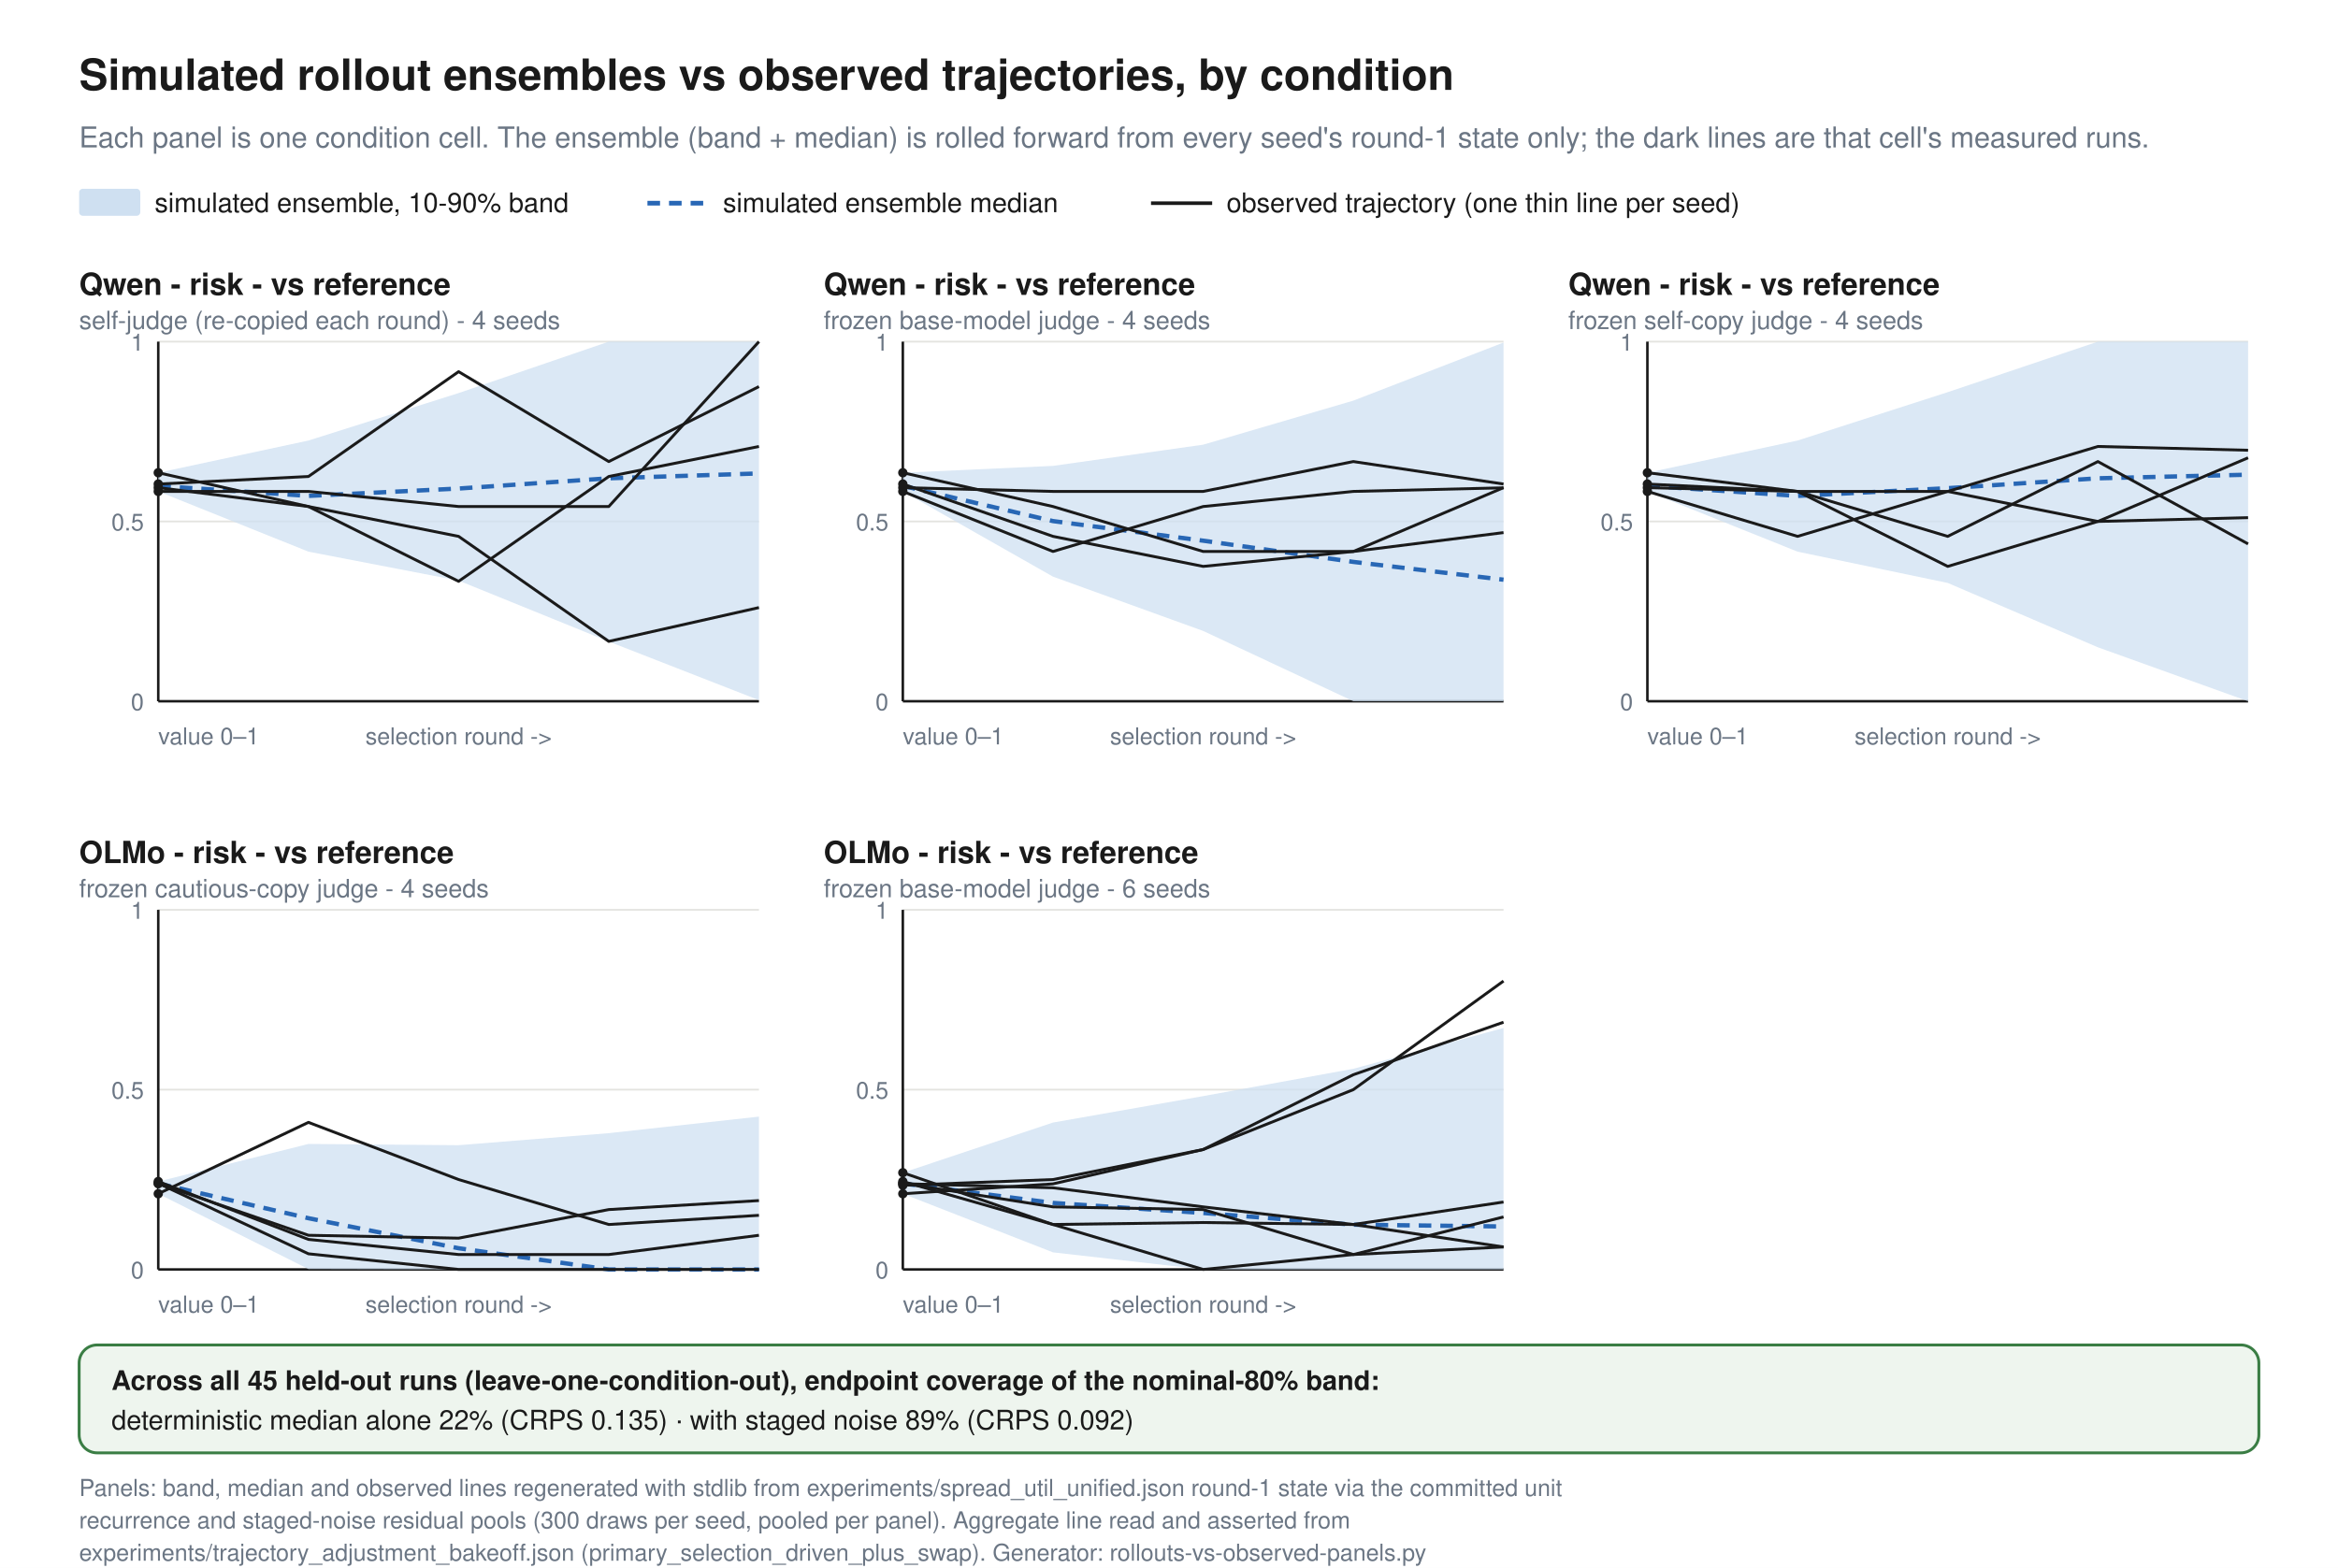
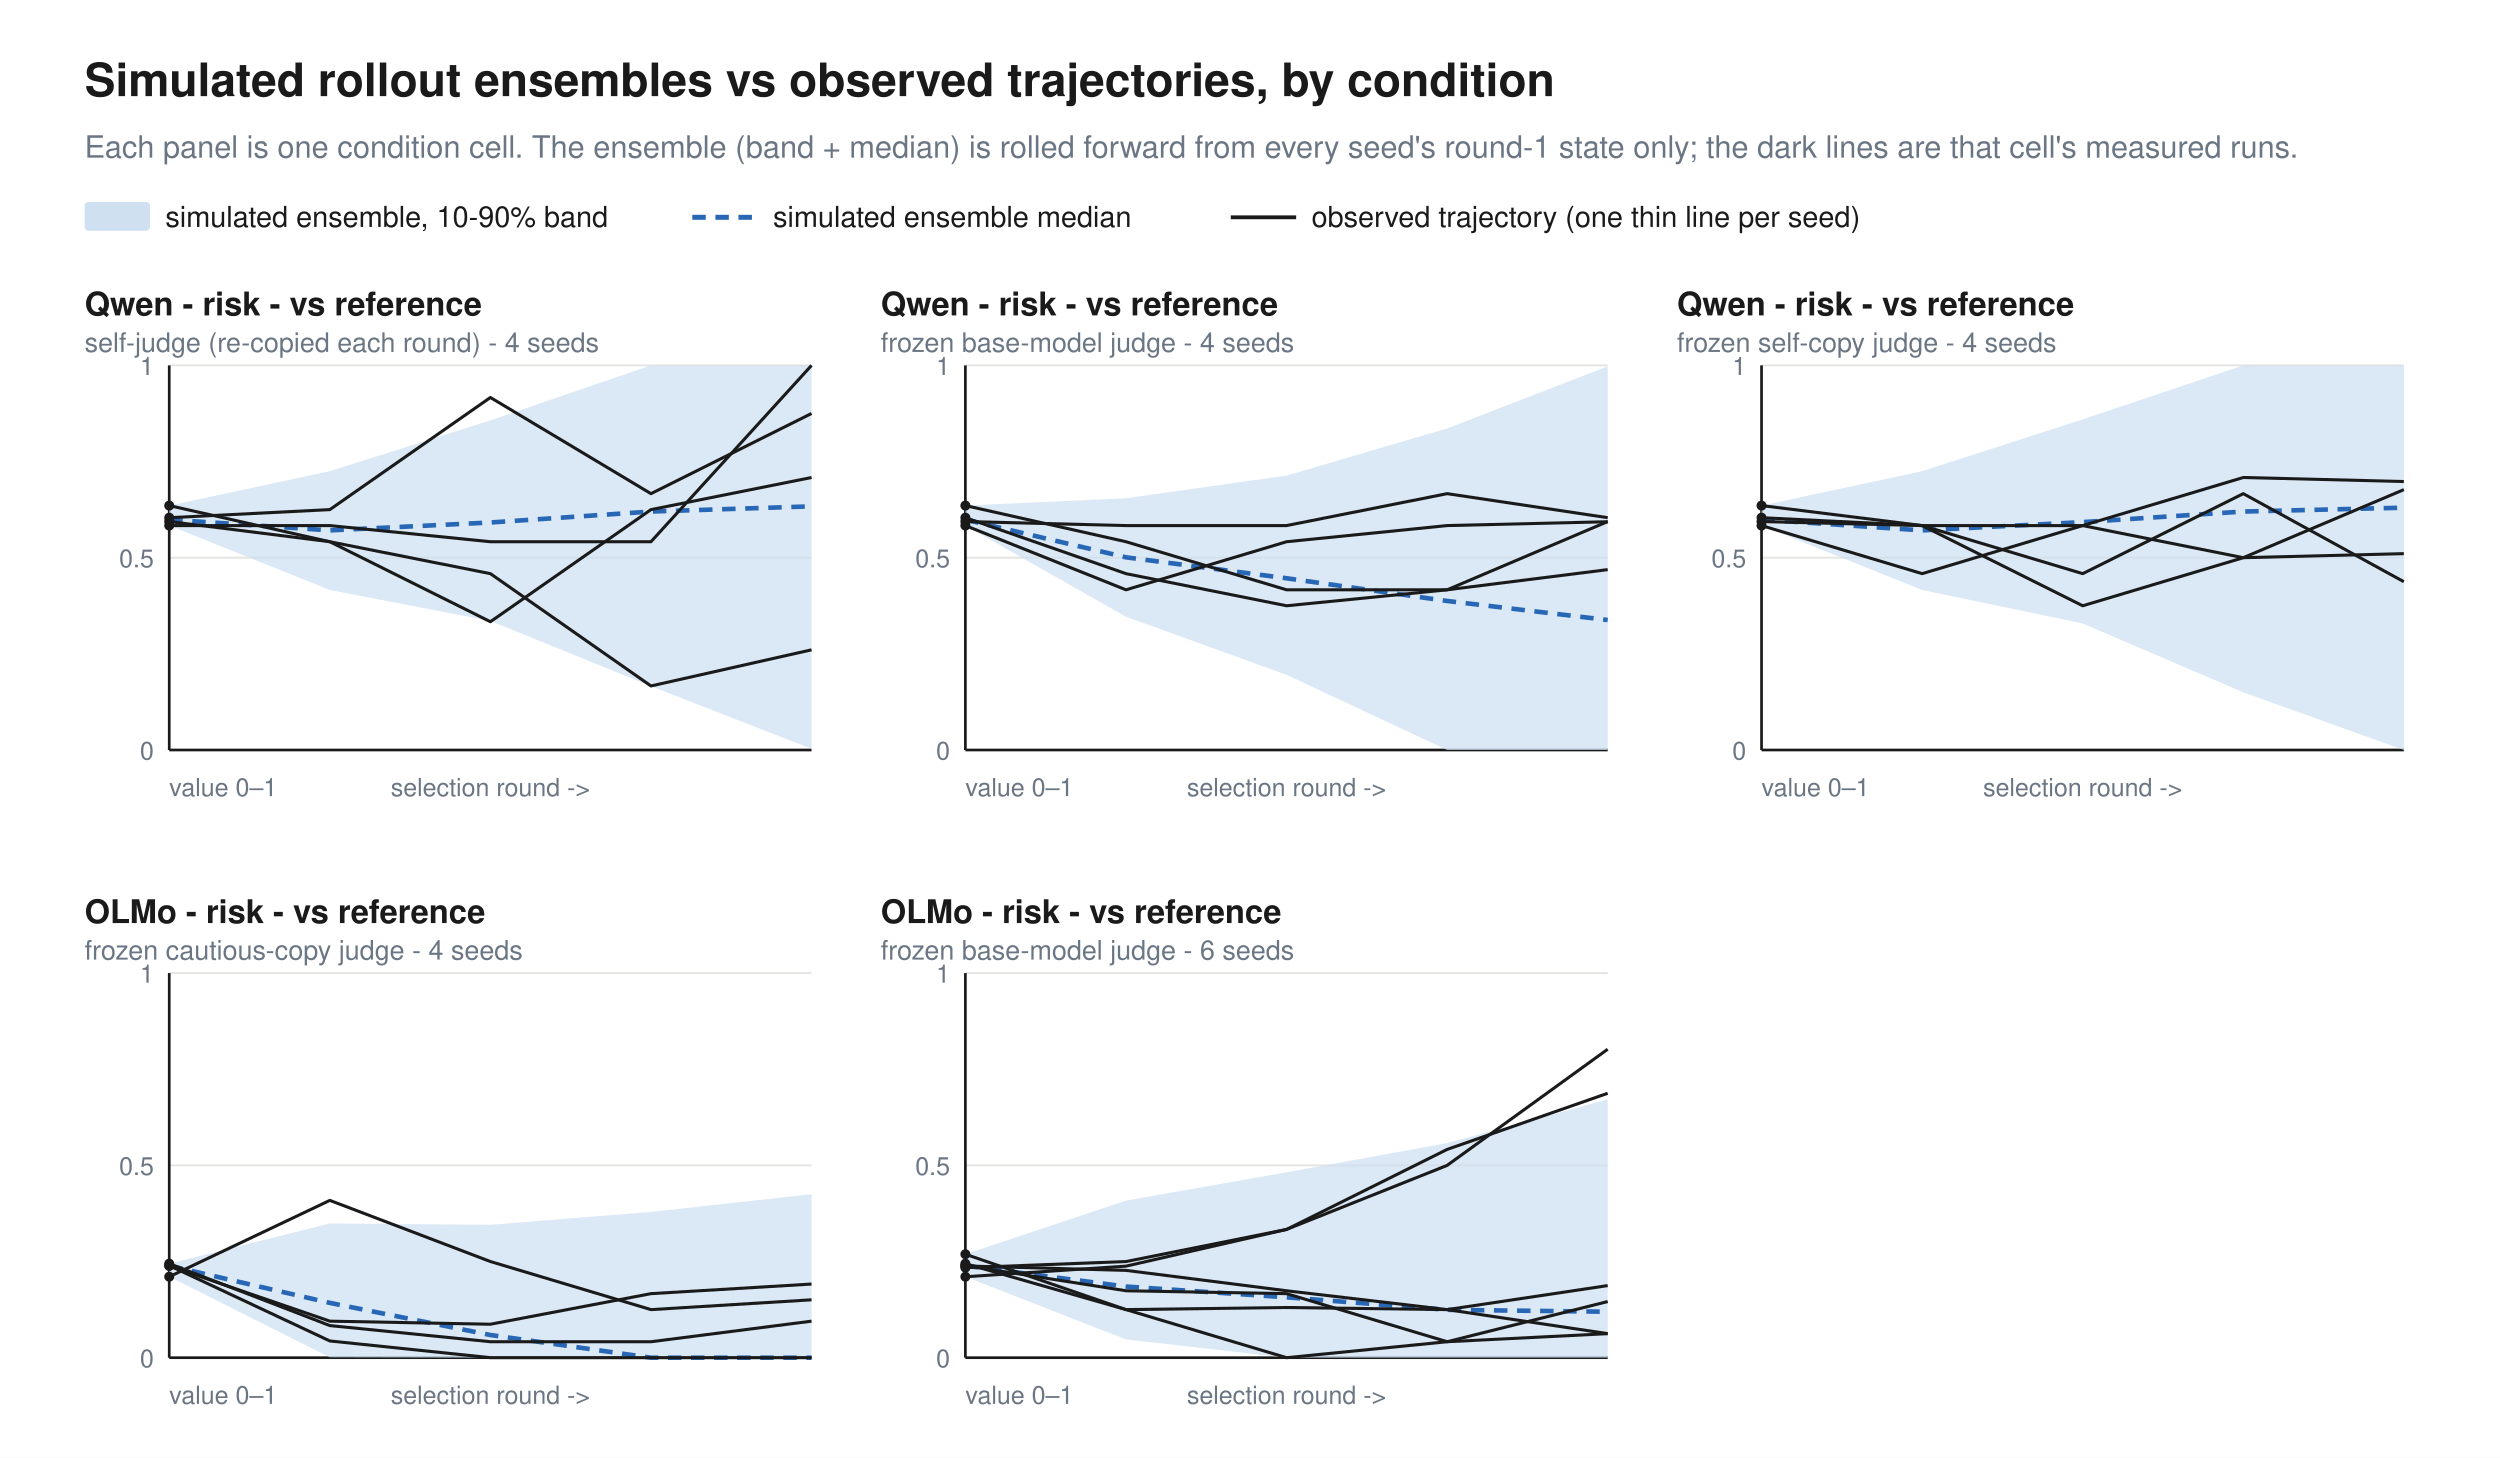
- <svg xmlns="http://www.w3.org/2000/svg" viewBox="0 0 1300 872" font-family="Helvetica, Arial, sans-serif">
-   <rect width="1300" height="872" fill="white" />
+ <svg xmlns="http://www.w3.org/2000/svg" viewBox="0 0 1300 758" font-family="Helvetica, Arial, sans-serif">
+   <rect width="1300" height="758" fill="white" />
  <text x="44.0" y="50.0" font-family="Helvetica, Arial, sans-serif" font-size="24" fill="#1a1a1a" font-weight="bold" text-anchor="start">Simulated rollout ensembles vs observed trajectories, by condition</text>
  <text x="44.0" y="82.0" font-family="Helvetica, Arial, sans-serif" font-size="16" fill="#6b7684" font-weight="normal" text-anchor="start">Each panel is one condition cell. The ensemble (band + median) is rolled forward from every seed's round-1 state only; the dark lines are that cell's measured runs.</text>
  <rect x="44.0" y="105.0" width="34.0" height="15.0" rx="2" fill="#cfe0f1" />
  <text x="86.0" y="118.0" font-family="Helvetica, Arial, sans-serif" font-size="15" fill="#1a1a1a" font-weight="normal" text-anchor="start">simulated ensemble, 10-90% band</text>
  <line x1="360.0" y1="113.0" x2="394.0" y2="113.0" stroke="#2867b5" stroke-width="2.6" stroke-dasharray="7 5" />
  <text x="402.0" y="118.0" font-family="Helvetica, Arial, sans-serif" font-size="15" fill="#1a1a1a" font-weight="normal" text-anchor="start">simulated ensemble median</text>
  <line x1="640.0" y1="113.0" x2="674.0" y2="113.0" stroke="#1a1a1a" stroke-width="2.0" />
  <text x="682.0" y="118.0" font-family="Helvetica, Arial, sans-serif" font-size="15" fill="#1a1a1a" font-weight="normal" text-anchor="start">observed trajectory (one thin line per seed)</text>
  <text x="44.0" y="164.0" font-family="Helvetica, Arial, sans-serif" font-size="17" fill="#1a1a1a" font-weight="bold" text-anchor="start">Qwen - risk - vs reference</text>
  <text x="44.0" y="183.0" font-family="Helvetica, Arial, sans-serif" font-size="14" fill="#6b7684" font-weight="normal" text-anchor="start">self-judge (re-copied each round) - 4 seeds</text>
  <line x1="88.0" y1="390.0" x2="422.0" y2="390.0" stroke="#1a1a1a" stroke-width="1.4" />
  <text x="80.0" y="395.0" font-family="Helvetica, Arial, sans-serif" font-size="13" fill="#6b7684" font-weight="normal" text-anchor="end">0</text>
  <line x1="88.0" y1="290.0" x2="422.0" y2="290.0" stroke="#e4e4e0" stroke-width="1.0" />
  <text x="80.0" y="295.0" font-family="Helvetica, Arial, sans-serif" font-size="13" fill="#6b7684" font-weight="normal" text-anchor="end">0.5</text>
  <line x1="88.0" y1="190.0" x2="422.0" y2="190.0" stroke="#e4e4e0" stroke-width="1.0" />
  <text x="80.0" y="195.0" font-family="Helvetica, Arial, sans-serif" font-size="13" fill="#6b7684" font-weight="normal" text-anchor="end">1</text>
  <line x1="88.0" y1="190.0" x2="88.0" y2="390.0" stroke="#1a1a1a" stroke-width="1.4" />
  <polygon points="88.0,262.9 171.5,245.0 255.0,218.6 338.5,190.0 422.0,190.0 422.0,389.4 338.5,356.8 255.0,322.9 171.5,306.8 88.0,273.3" fill="#cfe0f1" fill-opacity="0.75" stroke="none" />
  <polyline points="88.0,270.2 171.5,275.8 255.0,271.7 338.5,266.0 422.0,263.3" fill="none" stroke="#2867b5" stroke-width="2.4" stroke-dasharray="7 5" stroke-linejoin="round" />
  <polyline points="88.0,271.2 171.5,281.7 255.0,298.3 338.5,356.7 422.0,337.9" fill="none" stroke="#1a1a1a" stroke-width="1.6" stroke-linejoin="round" />
  <circle cx="88.0" cy="271.2" r="2.6" fill="#1a1a1a" />
  <polyline points="88.0,262.9 171.5,281.7 255.0,323.3 338.5,265.0 422.0,248.3" fill="none" stroke="#1a1a1a" stroke-width="1.6" stroke-linejoin="round" />
  <circle cx="88.0" cy="262.9" r="2.6" fill="#1a1a1a" />
  <polyline points="88.0,269.2 171.5,265.0 255.0,206.7 338.5,256.7 422.0,215.0" fill="none" stroke="#1a1a1a" stroke-width="1.6" stroke-linejoin="round" />
  <circle cx="88.0" cy="269.2" r="2.6" fill="#1a1a1a" />
  <polyline points="88.0,273.3 171.5,273.3 255.0,281.7 338.5,281.7 422.0,190.0" fill="none" stroke="#1a1a1a" stroke-width="1.6" stroke-linejoin="round" />
  <circle cx="88.0" cy="273.3" r="2.6" fill="#1a1a1a" />
  <text x="255.0" y="414.0" font-family="Helvetica, Arial, sans-serif" font-size="13" fill="#6b7684" font-weight="normal" text-anchor="middle">selection round -&gt;</text>
  <text x="88.0" y="414.0" font-family="Helvetica, Arial, sans-serif" font-size="13" fill="#6b7684" font-weight="normal" text-anchor="start">value 0–1</text>
  <text x="458.0" y="164.0" font-family="Helvetica, Arial, sans-serif" font-size="17" fill="#1a1a1a" font-weight="bold" text-anchor="start">Qwen - risk - vs reference</text>
  <text x="458.0" y="183.0" font-family="Helvetica, Arial, sans-serif" font-size="14" fill="#6b7684" font-weight="normal" text-anchor="start">frozen base-model judge - 4 seeds</text>
  <line x1="502.0" y1="390.0" x2="836.0" y2="390.0" stroke="#1a1a1a" stroke-width="1.4" />
  <text x="494.0" y="395.0" font-family="Helvetica, Arial, sans-serif" font-size="13" fill="#6b7684" font-weight="normal" text-anchor="end">0</text>
  <line x1="502.0" y1="290.0" x2="836.0" y2="290.0" stroke="#e4e4e0" stroke-width="1.0" />
  <text x="494.0" y="295.0" font-family="Helvetica, Arial, sans-serif" font-size="13" fill="#6b7684" font-weight="normal" text-anchor="end">0.5</text>
  <line x1="502.0" y1="190.0" x2="836.0" y2="190.0" stroke="#e4e4e0" stroke-width="1.0" />
  <text x="494.0" y="195.0" font-family="Helvetica, Arial, sans-serif" font-size="13" fill="#6b7684" font-weight="normal" text-anchor="end">1</text>
  <line x1="502.0" y1="190.0" x2="502.0" y2="390.0" stroke="#1a1a1a" stroke-width="1.4" />
  <polygon points="502.0,262.9 585.5,259.1 669.0,247.3 752.5,222.8 836.0,190.5 836.0,390.0 752.5,390.0 669.0,350.9 585.5,320.7 502.0,273.3" fill="#cfe0f1" fill-opacity="0.75" stroke="none" />
  <polyline points="502.0,270.2 585.5,289.8 669.0,300.7 752.5,312.5 836.0,322.4" fill="none" stroke="#2867b5" stroke-width="2.4" stroke-dasharray="7 5" stroke-linejoin="round" />
  <polyline points="502.0,271.2 585.5,273.3 669.0,273.3 752.5,256.7 836.0,269.2" fill="none" stroke="#1a1a1a" stroke-width="1.6" stroke-linejoin="round" />
  <circle cx="502.0" cy="271.2" r="2.6" fill="#1a1a1a" />
  <polyline points="502.0,262.9 585.5,281.7 669.0,306.7 752.5,306.7 836.0,296.2" fill="none" stroke="#1a1a1a" stroke-width="1.6" stroke-linejoin="round" />
  <circle cx="502.0" cy="262.9" r="2.6" fill="#1a1a1a" />
  <polyline points="502.0,269.2 585.5,298.3 669.0,315.0 752.5,306.7 836.0,271.2" fill="none" stroke="#1a1a1a" stroke-width="1.6" stroke-linejoin="round" />
  <circle cx="502.0" cy="269.2" r="2.6" fill="#1a1a1a" />
  <polyline points="502.0,273.3 585.5,306.7 669.0,281.7 752.5,273.3 836.0,271.3" fill="none" stroke="#1a1a1a" stroke-width="1.6" stroke-linejoin="round" />
  <circle cx="502.0" cy="273.3" r="2.6" fill="#1a1a1a" />
  <text x="669.0" y="414.0" font-family="Helvetica, Arial, sans-serif" font-size="13" fill="#6b7684" font-weight="normal" text-anchor="middle">selection round -&gt;</text>
  <text x="502.0" y="414.0" font-family="Helvetica, Arial, sans-serif" font-size="13" fill="#6b7684" font-weight="normal" text-anchor="start">value 0–1</text>
  <text x="872.0" y="164.0" font-family="Helvetica, Arial, sans-serif" font-size="17" fill="#1a1a1a" font-weight="bold" text-anchor="start">Qwen - risk - vs reference</text>
  <text x="872.0" y="183.0" font-family="Helvetica, Arial, sans-serif" font-size="14" fill="#6b7684" font-weight="normal" text-anchor="start">frozen self-copy judge - 4 seeds</text>
  <line x1="916.0" y1="390.0" x2="1250.0" y2="390.0" stroke="#1a1a1a" stroke-width="1.4" />
  <text x="908.0" y="395.0" font-family="Helvetica, Arial, sans-serif" font-size="13" fill="#6b7684" font-weight="normal" text-anchor="end">0</text>
  <line x1="916.0" y1="290.0" x2="1250.0" y2="290.0" stroke="#e4e4e0" stroke-width="1.0" />
  <text x="908.0" y="295.0" font-family="Helvetica, Arial, sans-serif" font-size="13" fill="#6b7684" font-weight="normal" text-anchor="end">0.5</text>
  <line x1="916.0" y1="190.0" x2="1250.0" y2="190.0" stroke="#e4e4e0" stroke-width="1.0" />
  <text x="908.0" y="195.0" font-family="Helvetica, Arial, sans-serif" font-size="13" fill="#6b7684" font-weight="normal" text-anchor="end">1</text>
  <line x1="916.0" y1="190.0" x2="916.0" y2="390.0" stroke="#1a1a1a" stroke-width="1.4" />
  <polygon points="916.0,262.9 999.5,245.0 1083.0,218.1 1166.5,190.0 1250.0,190.0 1250.0,390.0 1166.5,360.0 1083.0,324.2 999.5,306.8 916.0,273.3" fill="#cfe0f1" fill-opacity="0.75" stroke="none" />
  <polyline points="916.0,270.2 999.5,275.8 1083.0,271.5 1166.5,266.0 1250.0,264.0" fill="none" stroke="#2867b5" stroke-width="2.4" stroke-dasharray="7 5" stroke-linejoin="round" />
  <polyline points="916.0,271.2 999.5,273.3 1083.0,298.3 1166.5,256.7 1250.0,302.5" fill="none" stroke="#1a1a1a" stroke-width="1.6" stroke-linejoin="round" />
  <circle cx="916.0" cy="271.2" r="2.6" fill="#1a1a1a" />
  <polyline points="916.0,262.9 999.5,273.3 1083.0,315.0 1166.5,290.0 1250.0,254.6" fill="none" stroke="#1a1a1a" stroke-width="1.6" stroke-linejoin="round" />
  <circle cx="916.0" cy="262.9" r="2.6" fill="#1a1a1a" />
  <polyline points="916.0,269.2 999.5,273.3 1083.0,273.3 1166.5,248.3 1250.0,250.4" fill="none" stroke="#1a1a1a" stroke-width="1.6" stroke-linejoin="round" />
  <circle cx="916.0" cy="269.2" r="2.6" fill="#1a1a1a" />
  <polyline points="916.0,273.3 999.5,298.3 1083.0,273.3 1166.5,290.0 1250.0,287.9" fill="none" stroke="#1a1a1a" stroke-width="1.6" stroke-linejoin="round" />
  <circle cx="916.0" cy="273.3" r="2.6" fill="#1a1a1a" />
  <text x="1083.0" y="414.0" font-family="Helvetica, Arial, sans-serif" font-size="13" fill="#6b7684" font-weight="normal" text-anchor="middle">selection round -&gt;</text>
  <text x="916.0" y="414.0" font-family="Helvetica, Arial, sans-serif" font-size="13" fill="#6b7684" font-weight="normal" text-anchor="start">value 0–1</text>
  <text x="44.0" y="480.0" font-family="Helvetica, Arial, sans-serif" font-size="17" fill="#1a1a1a" font-weight="bold" text-anchor="start">OLMo - risk - vs reference</text>
  <text x="44.0" y="499.0" font-family="Helvetica, Arial, sans-serif" font-size="14" fill="#6b7684" font-weight="normal" text-anchor="start">frozen cautious-copy judge - 4 seeds</text>
  <line x1="88.0" y1="706.0" x2="422.0" y2="706.0" stroke="#1a1a1a" stroke-width="1.4" />
  <text x="80.0" y="711.0" font-family="Helvetica, Arial, sans-serif" font-size="13" fill="#6b7684" font-weight="normal" text-anchor="end">0</text>
  <line x1="88.0" y1="606.0" x2="422.0" y2="606.0" stroke="#e4e4e0" stroke-width="1.0" />
  <text x="80.0" y="611.0" font-family="Helvetica, Arial, sans-serif" font-size="13" fill="#6b7684" font-weight="normal" text-anchor="end">0.5</text>
  <line x1="88.0" y1="506.0" x2="422.0" y2="506.0" stroke="#e4e4e0" stroke-width="1.0" />
  <text x="80.0" y="511.0" font-family="Helvetica, Arial, sans-serif" font-size="13" fill="#6b7684" font-weight="normal" text-anchor="end">1</text>
  <line x1="88.0" y1="506.0" x2="88.0" y2="706.0" stroke="#1a1a1a" stroke-width="1.4" />
  <polygon points="88.0,657.1 171.5,636.2 255.0,636.9 338.5,630.2 422.0,621.0 422.0,706.0 338.5,706.0 255.0,706.0 171.5,705.8 88.0,663.9" fill="#cfe0f1" fill-opacity="0.75" stroke="none" />
  <polyline points="88.0,658.2 171.5,677.5 255.0,694.2 338.5,706.0 422.0,706.0" fill="none" stroke="#2867b5" stroke-width="2.4" stroke-dasharray="7 5" stroke-linejoin="round" />
  <polyline points="88.0,658.1 171.5,697.3 255.0,706.0 338.5,706.0 422.0,706.0" fill="none" stroke="#1a1a1a" stroke-width="1.6" stroke-linejoin="round" />
  <circle cx="88.0" cy="658.1" r="2.6" fill="#1a1a1a" />
  <polyline points="88.0,663.9 171.5,624.2 255.0,656.0 338.5,681.0 422.0,675.9" fill="none" stroke="#1a1a1a" stroke-width="1.6" stroke-linejoin="round" />
  <circle cx="88.0" cy="663.9" r="2.6" fill="#1a1a1a" />
  <polyline points="88.0,658.3 171.5,687.0 255.0,688.6 338.5,672.7 422.0,667.7" fill="none" stroke="#1a1a1a" stroke-width="1.6" stroke-linejoin="round" />
  <circle cx="88.0" cy="658.3" r="2.6" fill="#1a1a1a" />
  <polyline points="88.0,657.1 171.5,689.3 255.0,697.7 338.5,697.7 422.0,687.0" fill="none" stroke="#1a1a1a" stroke-width="1.6" stroke-linejoin="round" />
  <circle cx="88.0" cy="657.1" r="2.6" fill="#1a1a1a" />
  <text x="255.0" y="730.0" font-family="Helvetica, Arial, sans-serif" font-size="13" fill="#6b7684" font-weight="normal" text-anchor="middle">selection round -&gt;</text>
  <text x="88.0" y="730.0" font-family="Helvetica, Arial, sans-serif" font-size="13" fill="#6b7684" font-weight="normal" text-anchor="start">value 0–1</text>
  <text x="458.0" y="480.0" font-family="Helvetica, Arial, sans-serif" font-size="17" fill="#1a1a1a" font-weight="bold" text-anchor="start">OLMo - risk - vs reference</text>
  <text x="458.0" y="499.0" font-family="Helvetica, Arial, sans-serif" font-size="14" fill="#6b7684" font-weight="normal" text-anchor="start">frozen base-model judge - 6 seeds</text>
  <line x1="502.0" y1="706.0" x2="836.0" y2="706.0" stroke="#1a1a1a" stroke-width="1.4" />
  <text x="494.0" y="711.0" font-family="Helvetica, Arial, sans-serif" font-size="13" fill="#6b7684" font-weight="normal" text-anchor="end">0</text>
  <line x1="502.0" y1="606.0" x2="836.0" y2="606.0" stroke="#e4e4e0" stroke-width="1.0" />
  <text x="494.0" y="611.0" font-family="Helvetica, Arial, sans-serif" font-size="13" fill="#6b7684" font-weight="normal" text-anchor="end">0.5</text>
  <line x1="502.0" y1="506.0" x2="836.0" y2="506.0" stroke="#e4e4e0" stroke-width="1.0" />
  <text x="494.0" y="511.0" font-family="Helvetica, Arial, sans-serif" font-size="13" fill="#6b7684" font-weight="normal" text-anchor="end">1</text>
  <line x1="502.0" y1="506.0" x2="502.0" y2="706.0" stroke="#1a1a1a" stroke-width="1.4" />
  <polygon points="502.0,652.2 585.5,624.3 669.0,609.6 752.5,594.4 836.0,571.7 836.0,706.0 752.5,706.0 669.0,706.0 585.5,696.5 502.0,663.9" fill="#cfe0f1" fill-opacity="0.75" stroke="none" />
  <polyline points="502.0,658.2 585.5,669.0 669.0,674.6 752.5,681.1 836.0,682.1" fill="none" stroke="#2867b5" stroke-width="2.4" stroke-dasharray="7 5" stroke-linejoin="round" />
  <polyline points="502.0,652.2 585.5,681.0 669.0,679.9 752.5,681.0 836.0,668.5" fill="none" stroke="#1a1a1a" stroke-width="1.6" stroke-linejoin="round" />
  <circle cx="502.0" cy="652.2" r="2.6" fill="#1a1a1a" />
  <polyline points="502.0,658.1 585.5,671.2 669.0,672.7 752.5,697.7 836.0,676.8" fill="none" stroke="#1a1a1a" stroke-width="1.6" stroke-linejoin="round" />
  <circle cx="502.0" cy="658.1" r="2.6" fill="#1a1a1a" />
  <polyline points="502.0,663.9 585.5,658.4 669.0,639.3 752.5,597.7 836.0,568.5" fill="none" stroke="#1a1a1a" stroke-width="1.6" stroke-linejoin="round" />
  <circle cx="502.0" cy="663.9" r="2.6" fill="#1a1a1a" />
  <polyline points="502.0,658.3 585.5,660.6 669.0,671.2 752.5,681.0 836.0,693.5" fill="none" stroke="#1a1a1a" stroke-width="1.6" stroke-linejoin="round" />
  <circle cx="502.0" cy="658.3" r="2.6" fill="#1a1a1a" />
  <polyline points="502.0,657.1 585.5,681.0 669.0,706.0 752.5,697.7 836.0,693.5" fill="none" stroke="#1a1a1a" stroke-width="1.6" stroke-linejoin="round" />
  <circle cx="502.0" cy="657.1" r="2.6" fill="#1a1a1a" />
  <polyline points="502.0,659.2 585.5,656.0 669.0,639.3 752.5,606.0 836.0,545.6" fill="none" stroke="#1a1a1a" stroke-width="1.6" stroke-linejoin="round" />
  <circle cx="502.0" cy="659.2" r="2.6" fill="#1a1a1a" />
  <text x="669.0" y="730.0" font-family="Helvetica, Arial, sans-serif" font-size="13" fill="#6b7684" font-weight="normal" text-anchor="middle">selection round -&gt;</text>
  <text x="502.0" y="730.0" font-family="Helvetica, Arial, sans-serif" font-size="13" fill="#6b7684" font-weight="normal" text-anchor="start">value 0–1</text>
-   <rect x="44.0" y="748.0" width="1212.0" height="60.0" rx="10" fill="#eef5ee" stroke="#3a7d44" stroke-width="1.6" />
-   <text x="62.0" y="773.0" font-family="Helvetica, Arial, sans-serif" font-size="15" fill="#1a1a1a" font-weight="bold" text-anchor="start">Across all 45 held-out runs (leave-one-condition-out), endpoint coverage of the nominal-80% band:</text>
-   <text x="62.0" y="795.0" font-family="Helvetica, Arial, sans-serif" font-size="15" fill="#1a1a1a" font-weight="normal" text-anchor="start">deterministic median alone 22% (CRPS 0.135)   ·   with staged noise 89% (CRPS 0.092)</text>
-   <text x="44.0" y="832.0" font-family="Helvetica, Arial, sans-serif" font-size="13" fill="#6b7684" font-weight="normal" text-anchor="start">Panels: band, median and observed lines regenerated with stdlib from experiments/spread_util_unified.json round-1 state via the committed unit</text>
-   <text x="44.0" y="850.0" font-family="Helvetica, Arial, sans-serif" font-size="13" fill="#6b7684" font-weight="normal" text-anchor="start">recurrence and staged-noise residual pools (300 draws per seed, pooled per panel). Aggregate line read and asserted from</text>
-   <text x="44.0" y="868.0" font-family="Helvetica, Arial, sans-serif" font-size="13" fill="#6b7684" font-weight="normal" text-anchor="start">experiments/trajectory_adjustment_bakeoff.json (primary_selection_driven_plus_swap). Generator: rollouts-vs-observed-panels.py</text>
</svg>
